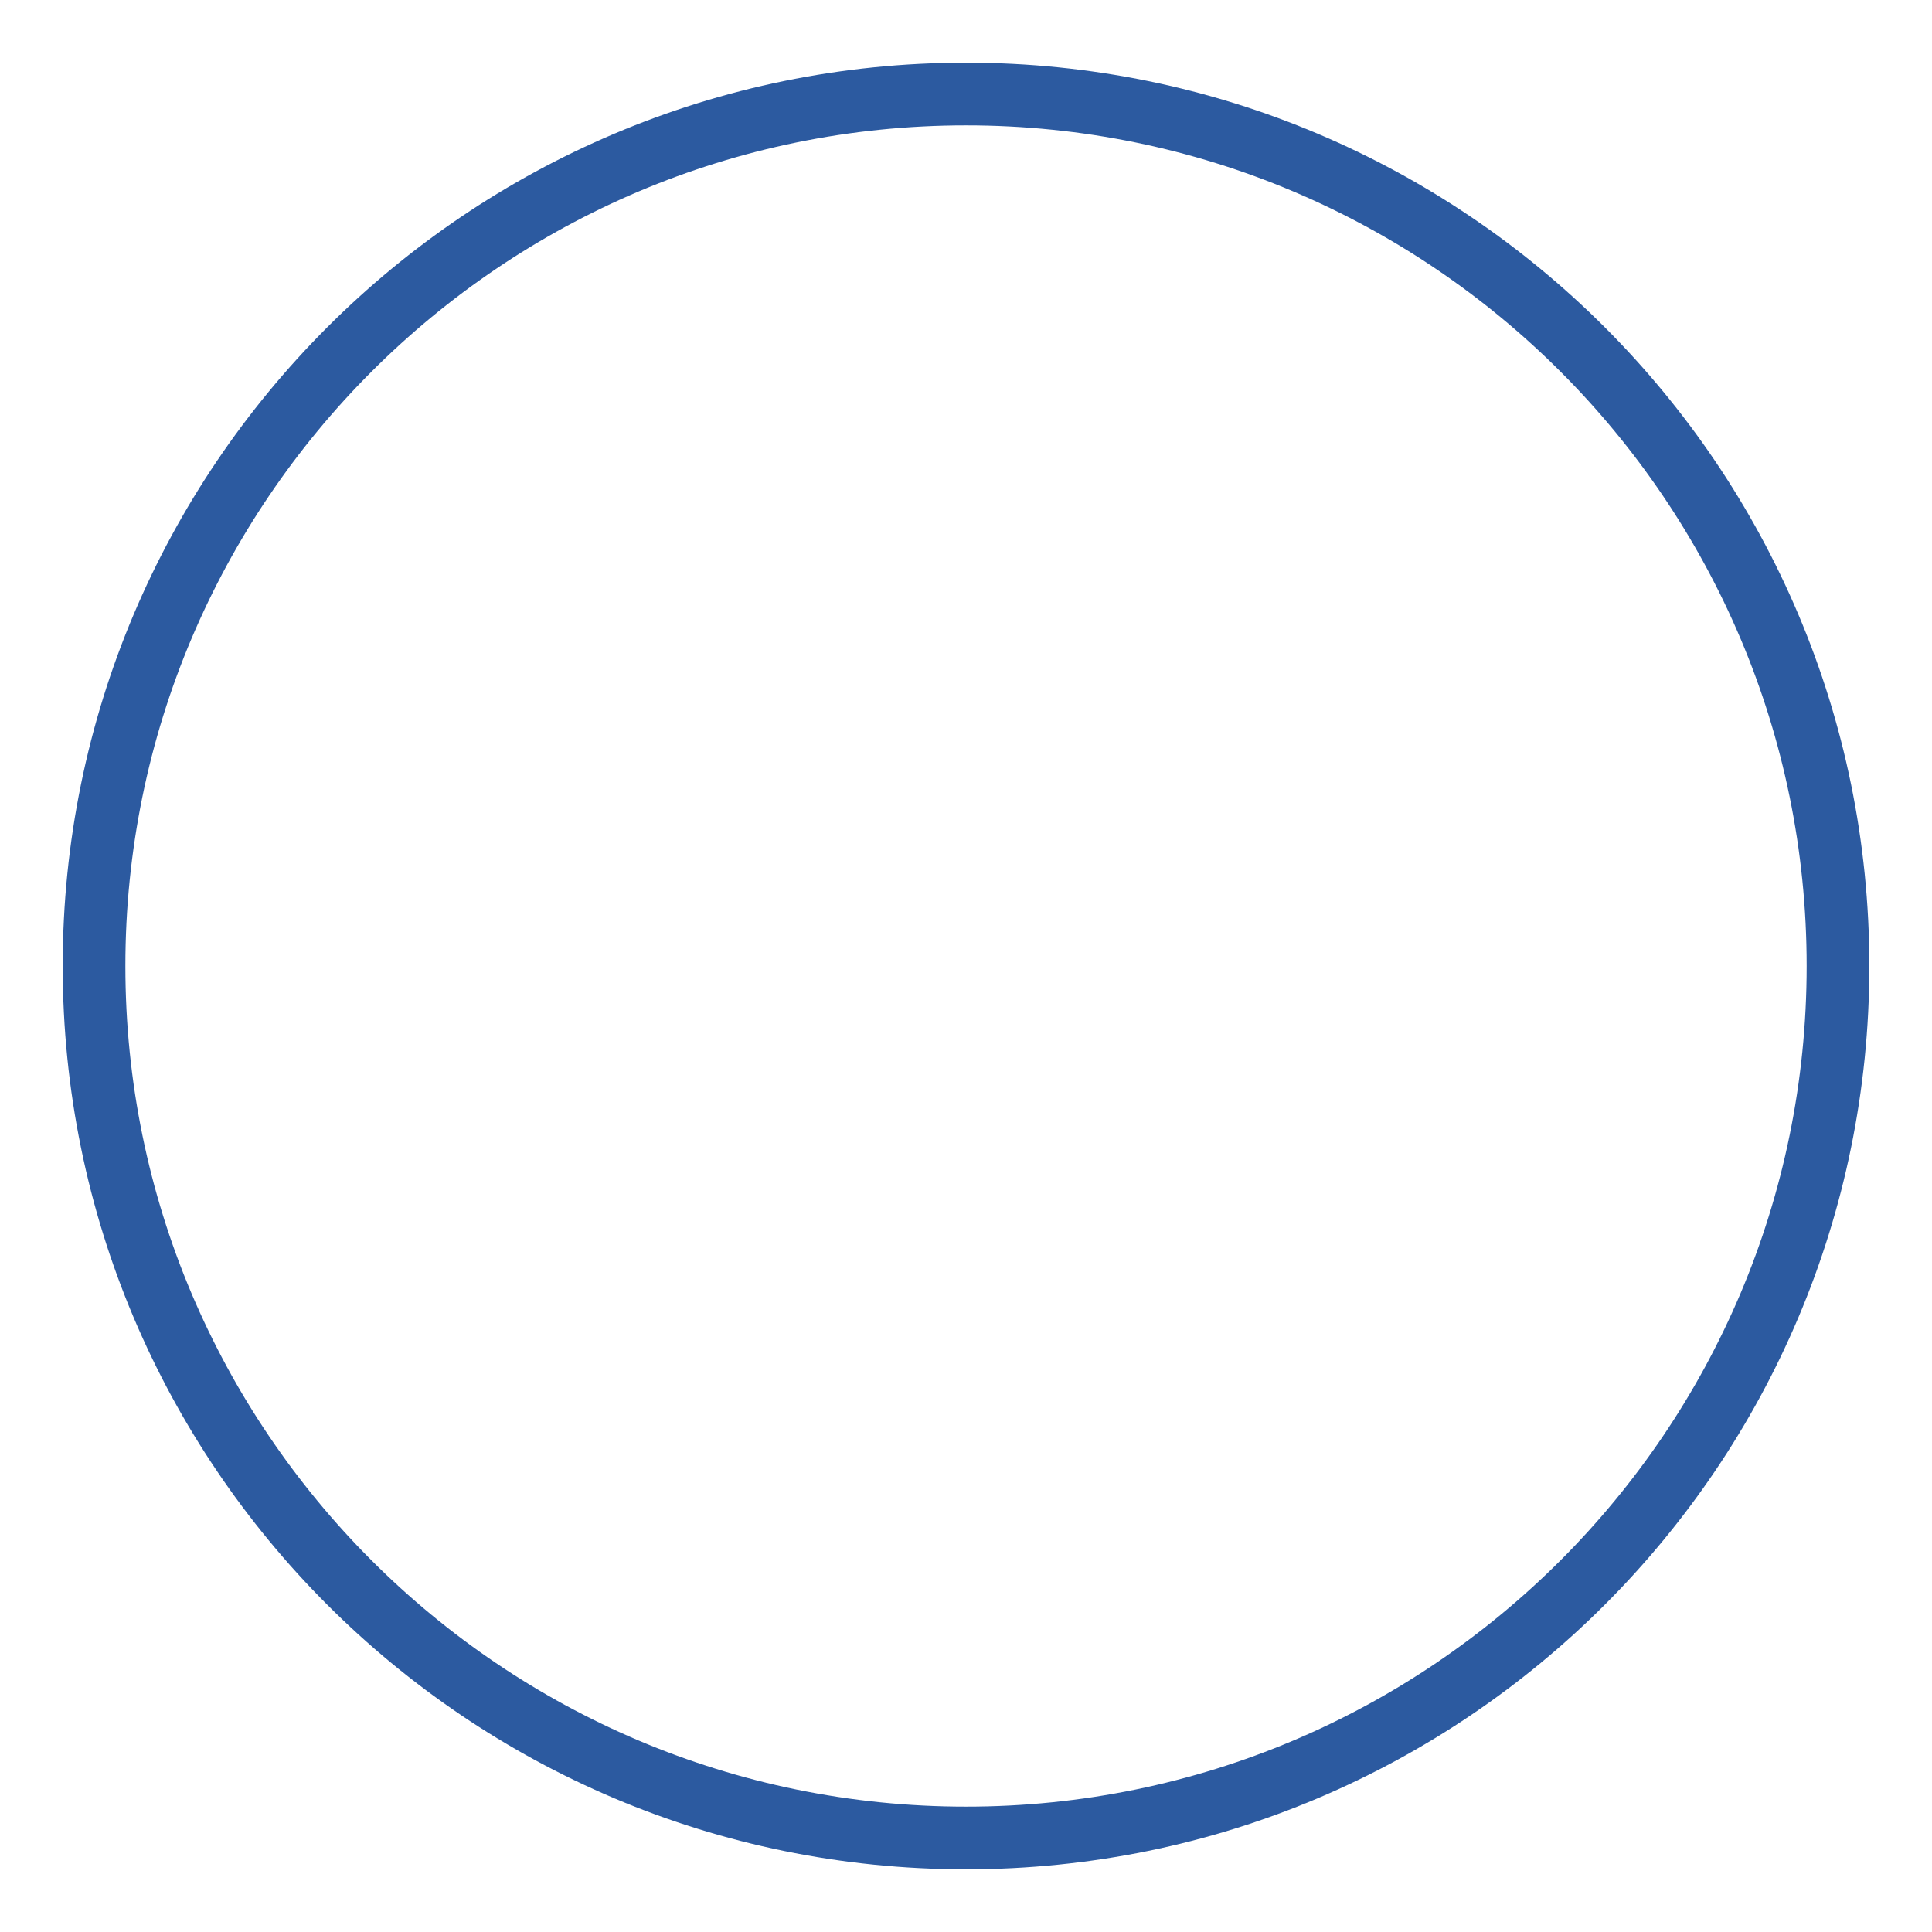
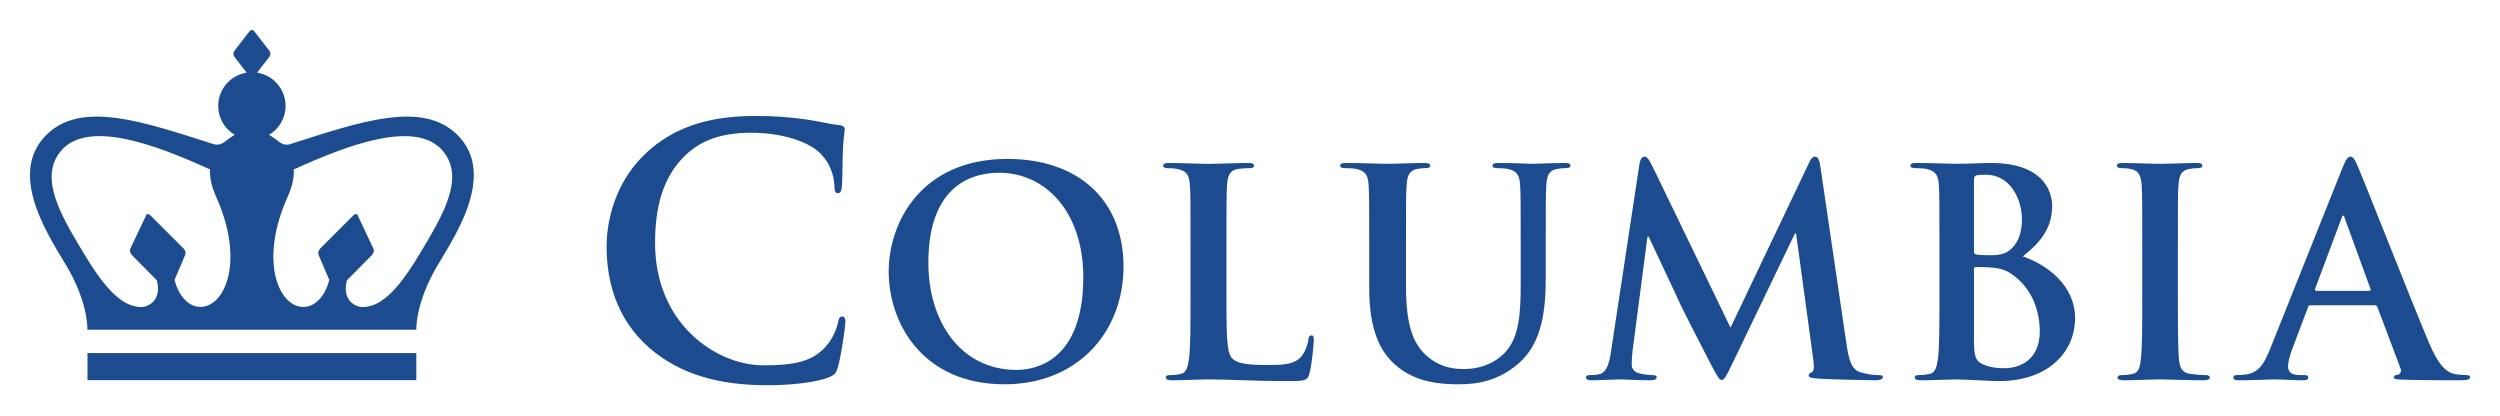
- <svg xmlns="http://www.w3.org/2000/svg" width="30.824mm" height="30.824mm" viewBox="0 0 30.824 30.824" version="1.1" id="svg8">
-   <defs id="defs2" />
-   <g id="layer1" transform="translate(-23.03275,-122.562)">
-     <flowRoot xml:space="preserve" id="flowRoot817" style="font-style:normal;font-variant:normal;font-weight:normal;font-stretch:normal;font-size:40px;line-height:125%;font-family:'Libre Baskerville';-inkscape-font-specification:'Libre Baskerville';letter-spacing:0px;word-spacing:0px;fill:#2c5aa0;fill-opacity:1;stroke:none;stroke-width:1px;stroke-linecap:butt;stroke-linejoin:miter;stroke-opacity:1" transform="matrix(0.2645833,0,0,0.2645833,-0.5291649,0)">
-       <flowRegion id="flowRegion819" style="fill:#2c5aa0">
-         <rect id="rect821" width="154.553" height="135.36" x="109.096" y="500.266" style="fill:#2c5aa0" />
-       </flowRegion>
-       <flowPara id="flowPara823" style="font-style:normal;font-variant:normal;font-weight:normal;font-stretch:normal;font-family:'Futura LT Book';-inkscape-font-specification:'Futura LT Book, ';letter-spacing:2px;fill:#2c5aa0">ICG</flowPara>
-     </flowRoot>
-     <circle style="opacity:1;fill:none;fill-opacity:1;stroke:#2c5aa0;stroke-width:1;stroke-linecap:round;stroke-linejoin:round;stroke-miterlimit:4;stroke-dasharray:none;stroke-opacity:1;paint-order:stroke markers fill" id="path825" cx="38.445" cy="137.974" r="13.912" />
+ <svg xmlns="http://www.w3.org/2000/svg" width="83.45mm" height="13.859mm" viewBox="0 0 236.551 39.286" version="1.2" id="svg93">
+   <defs id="defs8">
+     <clipPath id="clip1">
+       <path d="m 246,782.742 h 2 V 842 h -2 z m 0,0" id="path2" />
+     </clipPath>
+     <clipPath id="clip2">
+       <path d="m 465,817 h 10.84 v 10 H 465 Z m 0,0" id="path5" />
+     </clipPath>
+   </defs>
+   <g id="surface40" transform="translate(-1.60798,-791.0052)">
+     <path style="fill:#1c4c8f;fill-opacity:1;fill-rule:nonzero;stroke:none" d="m 42.395,813.203 c -2.023,3.488 -4.004,6.855 -6.484,6.855 -0.707,0 -1.969,-0.672 -1.48,-2.527 l 2.336,-2.359 c 0.16,-0.18 0.281,-0.387 0.168,-0.652 l -1.477,-3.125 c -0.086,-0.184 -0.25,-0.176 -0.426,0 l -3.125,3.125 c -0.168,0.172 -0.242,0.406 -0.133,0.66 l 0.988,2.309 c -0.383,1.527 -1.375,2.641 -2.582,2.555 -2.238,-0.148 -4.055,-4.402 -1.359,-10.41 0.453,-1.012 0.625,-1.859 0.578,-2.594 5.109,-2.324 11.684,-4.824 14.184,-1.664 1.504,1.895 0.801,4.398 -1.188,7.828 z m -21.695,6.84 c -1.203,0.086 -2.195,-1.027 -2.578,-2.555 l 0.984,-2.309 c 0.113,-0.254 0.039,-0.488 -0.129,-0.66 l -3.129,-3.125 c -0.176,-0.176 -0.336,-0.184 -0.422,0 l -1.48,3.125 c -0.113,0.266 0.012,0.473 0.168,0.652 l 2.336,2.359 c 0.484,1.855 -0.77,2.527 -1.48,2.527 -2.477,0 -4.457,-3.367 -6.484,-6.855 -1.988,-3.43 -2.687,-5.934 -1.188,-7.828 2.504,-3.16 9.078,-0.66 14.184,1.664 -0.047,0.734 0.125,1.582 0.578,2.594 2.699,6.008 0.879,10.262 -1.359,10.41 z m 8.355,-15.398 c -0.371,0.121 -0.758,0.012 -1.094,-0.258 -0.289,-0.242 -0.594,-0.445 -0.895,-0.625 0.934,-0.555 1.562,-1.57 1.562,-2.734 0,-1.594 -1.168,-2.91 -2.695,-3.148 l 1.172,-1.512 c 0.117,-0.148 0.117,-0.395 0,-0.543 l -1.453,-1.875 c -0.059,-0.078 -0.133,-0.109 -0.215,-0.109 -0.074,0 -0.152,0.031 -0.211,0.109 l -1.449,1.875 c -0.117,0.148 -0.117,0.395 0,0.543 l 1.168,1.512 c -1.527,0.238 -2.691,1.555 -2.691,3.148 0,1.164 0.625,2.18 1.562,2.734 -0.301,0.18 -0.605,0.383 -0.898,0.625 -0.336,0.27 -0.719,0.379 -1.094,0.258 -6.629,-2.117 -12.48,-4.16 -15.805,-0.902 -3.98,3.91 0.652,10.227 2.113,12.824 1.02,1.824 1.746,3.949 1.746,5.637 H 41 c 0,-1.688 0.727,-3.812 1.746,-5.637 1.461,-2.598 6.098,-8.914 2.113,-12.824 -3.324,-3.258 -9.176,-1.215 -15.805,0.902 z M 9.883,826.977 H 41 v -2.562 H 9.883 Z M 225.778,818.527 h -5.004 c -0.109,0 -0.137,-0.082 -0.109,-0.191 l 2.504,-6.691 c 0.027,-0.105 0.078,-0.242 0.16,-0.242 0.082,0 0.109,0.137 0.137,0.242 l 2.449,6.719 c 0.023,0.082 0,0.164 -0.137,0.164 z m 9.191,7.969 c -0.324,0 -0.734,-0.027 -1.141,-0.109 -0.57,-0.133 -1.359,-0.516 -2.395,-2.965 -1.742,-4.133 -6.094,-15.227 -6.746,-16.723 -0.27,-0.625 -0.434,-0.871 -0.676,-0.871 -0.273,0 -0.438,0.297 -0.766,1.086 l -6.824,17.082 c -0.543,1.355 -1.062,2.281 -2.312,2.445 -0.215,0.027 -0.598,0.055 -0.844,0.055 -0.219,0 -0.328,0.055 -0.328,0.219 0,0.215 0.168,0.273 0.52,0.273 1.414,0 2.91,-0.082 3.207,-0.082 0.848,0 2.016,0.082 2.887,0.082 0.297,0 0.461,-0.059 0.461,-0.273 0,-0.164 -0.082,-0.219 -0.41,-0.219 h -0.406 c -0.844,0 -1.09,-0.352 -1.09,-0.844 0,-0.324 0.137,-0.977 0.41,-1.656 l 1.469,-3.891 c 0.055,-0.164 0.109,-0.215 0.242,-0.215 h 6.066 c 0.137,0 0.219,0.051 0.273,0.188 l 2.176,5.766 c 0.137,0.324 -0.055,0.57 -0.246,0.625 -0.27,0.027 -0.379,0.082 -0.379,0.246 0,0.191 0.324,0.191 0.812,0.215 2.176,0.059 4.164,0.059 5.141,0.059 1.008,0 1.254,-0.059 1.254,-0.273 0,-0.191 -0.137,-0.219 -0.355,-0.219 z m -55.637,0 c -0.352,0 -0.898,-0.027 -1.688,-0.273 -0.812,-0.242 -1.086,-1.031 -1.332,-2.746 l -2.473,-16.805 c -0.082,-0.574 -0.246,-0.844 -0.492,-0.844 -0.242,0 -0.406,0.215 -0.598,0.652 l -7.398,15.527 -7.422,-15.336 c -0.352,-0.707 -0.516,-0.844 -0.734,-0.844 -0.219,0 -0.383,0.246 -0.461,0.707 l -2.691,17.734 c -0.137,0.922 -0.355,1.984 -1.117,2.145 -0.406,0.082 -0.598,0.082 -0.816,0.082 -0.273,0 -0.434,0.055 -0.434,0.191 0,0.242 0.215,0.301 0.488,0.301 0.871,0 2.176,-0.086 2.691,-0.086 0.492,0 1.715,0.086 2.855,0.086 0.41,0 0.652,-0.059 0.652,-0.301 0,-0.137 -0.188,-0.191 -0.406,-0.191 -0.273,0 -0.652,-0.027 -1.145,-0.137 -0.461,-0.105 -0.812,-0.352 -0.812,-0.871 0,-0.434 0.027,-0.785 0.082,-1.273 l 1.414,-10.824 h 0.105 c 0.953,2.035 2.586,5.465 2.832,6.035 0.324,0.762 2.477,4.922 3.125,6.172 0.438,0.816 0.707,1.363 0.953,1.363 0.246,0 0.379,-0.246 1.004,-1.527 l 5.934,-12.344 h 0.105 l 1.633,11.965 c 0.109,0.762 0.027,1.113 -0.137,1.168 -0.188,0.082 -0.301,0.164 -0.301,0.301 0,0.164 0.164,0.246 0.793,0.301 1.086,0.082 4.84,0.164 5.52,0.164 0.383,0 0.707,-0.082 0.707,-0.301 0,-0.164 -0.191,-0.191 -0.438,-0.191 z m 11.988,-0.652 c -0.625,0 -1.25,-0.027 -1.984,-0.324 -0.867,-0.355 -0.949,-0.816 -0.949,-2.613 v -6.441 c 0,-0.137 0.051,-0.191 0.16,-0.191 0.41,0 0.684,0 1.172,0.023 1.059,0.055 1.688,0.242 2.258,0.656 2.066,1.438 2.637,3.723 2.637,5.406 0,2.832 -2.066,3.484 -3.293,3.484 z m -2.934,-17.789 c 0,-0.297 0.051,-0.402 0.242,-0.461 0.273,-0.055 0.516,-0.055 0.898,-0.055 2.34,0 3.402,2.395 3.402,4.219 0,1.332 -0.41,2.312 -1.117,2.883 -0.461,0.406 -1.062,0.516 -1.961,0.516 -0.621,0 -1.031,-0.027 -1.277,-0.082 -0.105,-0.027 -0.188,-0.082 -0.188,-0.301 z m 4.621,7.211 c 1.496,-1.195 2.777,-2.531 2.777,-4.758 0,-1.445 -0.871,-4.082 -5.797,-4.082 -0.926,0 -1.984,0.078 -3.316,0.078 -0.543,0 -2.258,-0.078 -3.699,-0.078 -0.406,0 -0.598,0.055 -0.598,0.246 0,0.188 0.164,0.242 0.461,0.242 0.379,0 0.844,0.027 1.059,0.078 0.898,0.195 1.117,0.629 1.172,1.555 0.055,0.871 0.055,1.633 0.055,5.766 v 4.789 c 0,2.5 0,4.652 -0.137,5.789 -0.109,0.789 -0.242,1.387 -0.785,1.496 -0.246,0.055 -0.574,0.109 -0.984,0.109 -0.324,0 -0.434,0.082 -0.434,0.219 0,0.191 0.191,0.273 0.543,0.273 1.09,0 2.805,-0.082 3.43,-0.082 0.816,0 3.289,0.16 3.941,0.16 5.008,0 7.262,-3.016 7.262,-5.93 0,-3.18 -2.719,-5.109 -4.949,-5.871 z m -67.301,7.477 c -0.219,0 -0.27,0.164 -0.301,0.41 -0.055,0.516 -0.379,1.277 -0.703,1.629 -0.684,0.738 -1.746,0.762 -3.188,0.762 -2.121,0 -2.824,-0.191 -3.289,-0.598 -0.57,-0.488 -0.57,-2.363 -0.57,-5.848 v -4.785 c 0,-4.133 0,-4.895 0.055,-5.766 0.055,-0.953 0.27,-1.414 1.004,-1.551 0.328,-0.051 0.762,-0.078 1.062,-0.078 0.328,0 0.488,-0.059 0.488,-0.246 0,-0.191 -0.188,-0.246 -0.57,-0.246 -1.062,0 -3.047,0.086 -3.699,0.086 -0.734,0 -2.449,-0.086 -3.727,-0.086 -0.406,0 -0.598,0.055 -0.598,0.246 0,0.188 0.164,0.246 0.461,0.246 0.355,0 0.68,0.027 0.898,0.078 0.898,0.188 1.117,0.625 1.172,1.551 0.055,0.871 0.055,1.633 0.055,5.766 v 4.785 c 0,2.504 0,4.656 -0.137,5.793 -0.109,0.789 -0.246,1.387 -0.789,1.496 -0.246,0.055 -0.574,0.109 -0.98,0.109 -0.324,0 -0.434,0.082 -0.434,0.219 0,0.188 0.191,0.273 0.543,0.273 1.086,0 2.801,-0.086 3.43,-0.086 2.203,0 3.996,0.164 7.91,0.164 1.414,0 1.551,-0.137 1.715,-0.734 0.219,-0.789 0.406,-2.828 0.406,-3.125 0,-0.328 -0.023,-0.465 -0.215,-0.465 z m 84.559,3.754 c -0.41,0 -1.004,-0.055 -1.387,-0.109 -0.816,-0.109 -1.004,-0.598 -1.09,-1.332 -0.109,-1.168 -0.109,-3.32 -0.109,-5.957 v -4.785 c 0,-4.133 0,-4.895 0.055,-5.766 0.055,-0.953 0.273,-1.414 1.008,-1.555 0.328,-0.051 0.543,-0.078 0.816,-0.078 0.273,0 0.434,-0.055 0.434,-0.273 0,-0.16 -0.215,-0.215 -0.57,-0.215 -1.035,0 -2.641,0.082 -3.316,0.082 -0.793,0 -2.504,-0.082 -3.539,-0.082 -0.434,0 -0.652,0.055 -0.652,0.215 0,0.219 0.164,0.273 0.438,0.273 0.324,0 0.68,0.027 0.977,0.109 0.602,0.137 0.871,0.598 0.926,1.523 0.055,0.871 0.055,1.633 0.055,5.766 v 4.785 c 0,2.637 0,4.789 -0.137,5.93 -0.082,0.789 -0.242,1.25 -0.789,1.359 -0.242,0.055 -0.57,0.109 -0.977,0.109 -0.328,0 -0.434,0.082 -0.434,0.219 0,0.188 0.188,0.273 0.543,0.273 1.086,0 2.797,-0.086 3.426,-0.086 0.734,0 2.445,0.086 4.242,0.086 0.297,0 0.52,-0.086 0.52,-0.273 0,-0.137 -0.141,-0.219 -0.438,-0.219 z M 149.633,806.426 c -1.062,0 -2.777,0.082 -3.102,0.082 -0.027,0 -1.738,-0.082 -3.125,-0.082 -0.383,0 -0.57,0.055 -0.57,0.246 0,0.188 0.16,0.242 0.457,0.242 0.301,0 0.762,0.027 0.984,0.078 0.895,0.191 1.113,0.629 1.168,1.555 0.051,0.871 0.051,1.633 0.051,5.766 v 3.398 c 0,2.805 -0.078,5.254 -1.578,6.746 -1.082,1.086 -2.555,1.469 -3.75,1.469 -0.926,0 -2.176,-0.109 -3.402,-1.117 -1.328,-1.086 -2.121,-2.746 -2.121,-6.688 v -3.809 c 0,-4.133 0,-4.895 0.055,-5.766 0.059,-0.953 0.273,-1.414 1.008,-1.555 0.328,-0.051 0.492,-0.078 0.789,-0.078 0.27,0 0.434,-0.055 0.434,-0.242 0,-0.191 -0.188,-0.246 -0.598,-0.246 -0.977,0 -2.691,0.082 -3.344,0.082 -0.816,0 -2.531,-0.082 -3.973,-0.082 -0.406,0 -0.598,0.055 -0.598,0.246 0,0.188 0.164,0.242 0.461,0.242 0.383,0 0.848,0.027 1.062,0.078 0.898,0.191 1.117,0.629 1.168,1.555 0.055,0.871 0.055,1.633 0.055,5.766 v 3.969 c 0,3.945 1.035,5.957 2.422,7.207 1.984,1.797 4.594,1.879 6.039,1.879 1.766,0 3.727,-0.301 5.656,-1.957 2.285,-1.961 2.586,-5.168 2.586,-8.188 v -2.91 c 0,-4.133 0,-4.895 0.051,-5.766 0.055,-0.953 0.273,-1.414 1.008,-1.555 0.324,-0.051 0.488,-0.078 0.789,-0.078 0.324,0 0.488,-0.055 0.488,-0.242 0,-0.191 -0.191,-0.246 -0.57,-0.246 z m -51.836,19.582 c -5.223,0 -8.348,-4.488 -8.348,-10.145 0,-6.773 3.559,-8.512 6.691,-8.512 4.457,0 7.969,3.781 7.969,9.871 0,7.859 -4.41,8.785 -6.312,8.785 z m -0.871,-19.965 c -8.156,0 -11.23,6.012 -11.23,10.664 0,4.812 3.152,10.66 10.961,10.66 6.906,0 11.258,-4.926 11.258,-11.152 0,-6.227 -4.215,-10.172 -10.988,-10.172 z M 81.305,820.957 c -0.258,0 -0.324,0.129 -0.422,0.648 -0.129,0.586 -0.551,1.531 -1.102,2.145 -1.305,1.496 -3.059,1.824 -5.953,1.824 -4.355,0 -10.238,-3.84 -10.238,-11.574 0,-3.152 0.617,-6.238 2.992,-8.418 1.43,-1.301 3.285,-2.016 6.109,-2.016 2.988,0 5.527,0.879 6.598,2.016 0.816,0.844 1.238,1.984 1.27,2.988 0,0.457 0.066,0.715 0.324,0.715 0.293,0 0.355,-0.258 0.391,-0.746 0.066,-0.648 0.031,-2.438 0.098,-3.512 0.062,-1.137 0.164,-1.527 0.164,-1.785 0,-0.195 -0.133,-0.355 -0.488,-0.395 -0.977,-0.094 -2.016,-0.387 -3.25,-0.551 -1.496,-0.195 -2.699,-0.32 -4.715,-0.32 -4.844,0 -7.93,1.297 -10.27,3.441 -3.121,2.859 -3.809,6.695 -3.809,8.906 0,3.152 0.848,6.793 4.035,9.59 2.957,2.566 6.695,3.543 11.148,3.543 2.082,0 4.551,-0.227 5.848,-0.75 0.555,-0.227 0.688,-0.387 0.848,-0.938 0.328,-1.109 0.719,-3.938 0.719,-4.328 0,-0.258 -0.066,-0.484 -0.297,-0.484" id="path90" />
  </g>
</svg>
